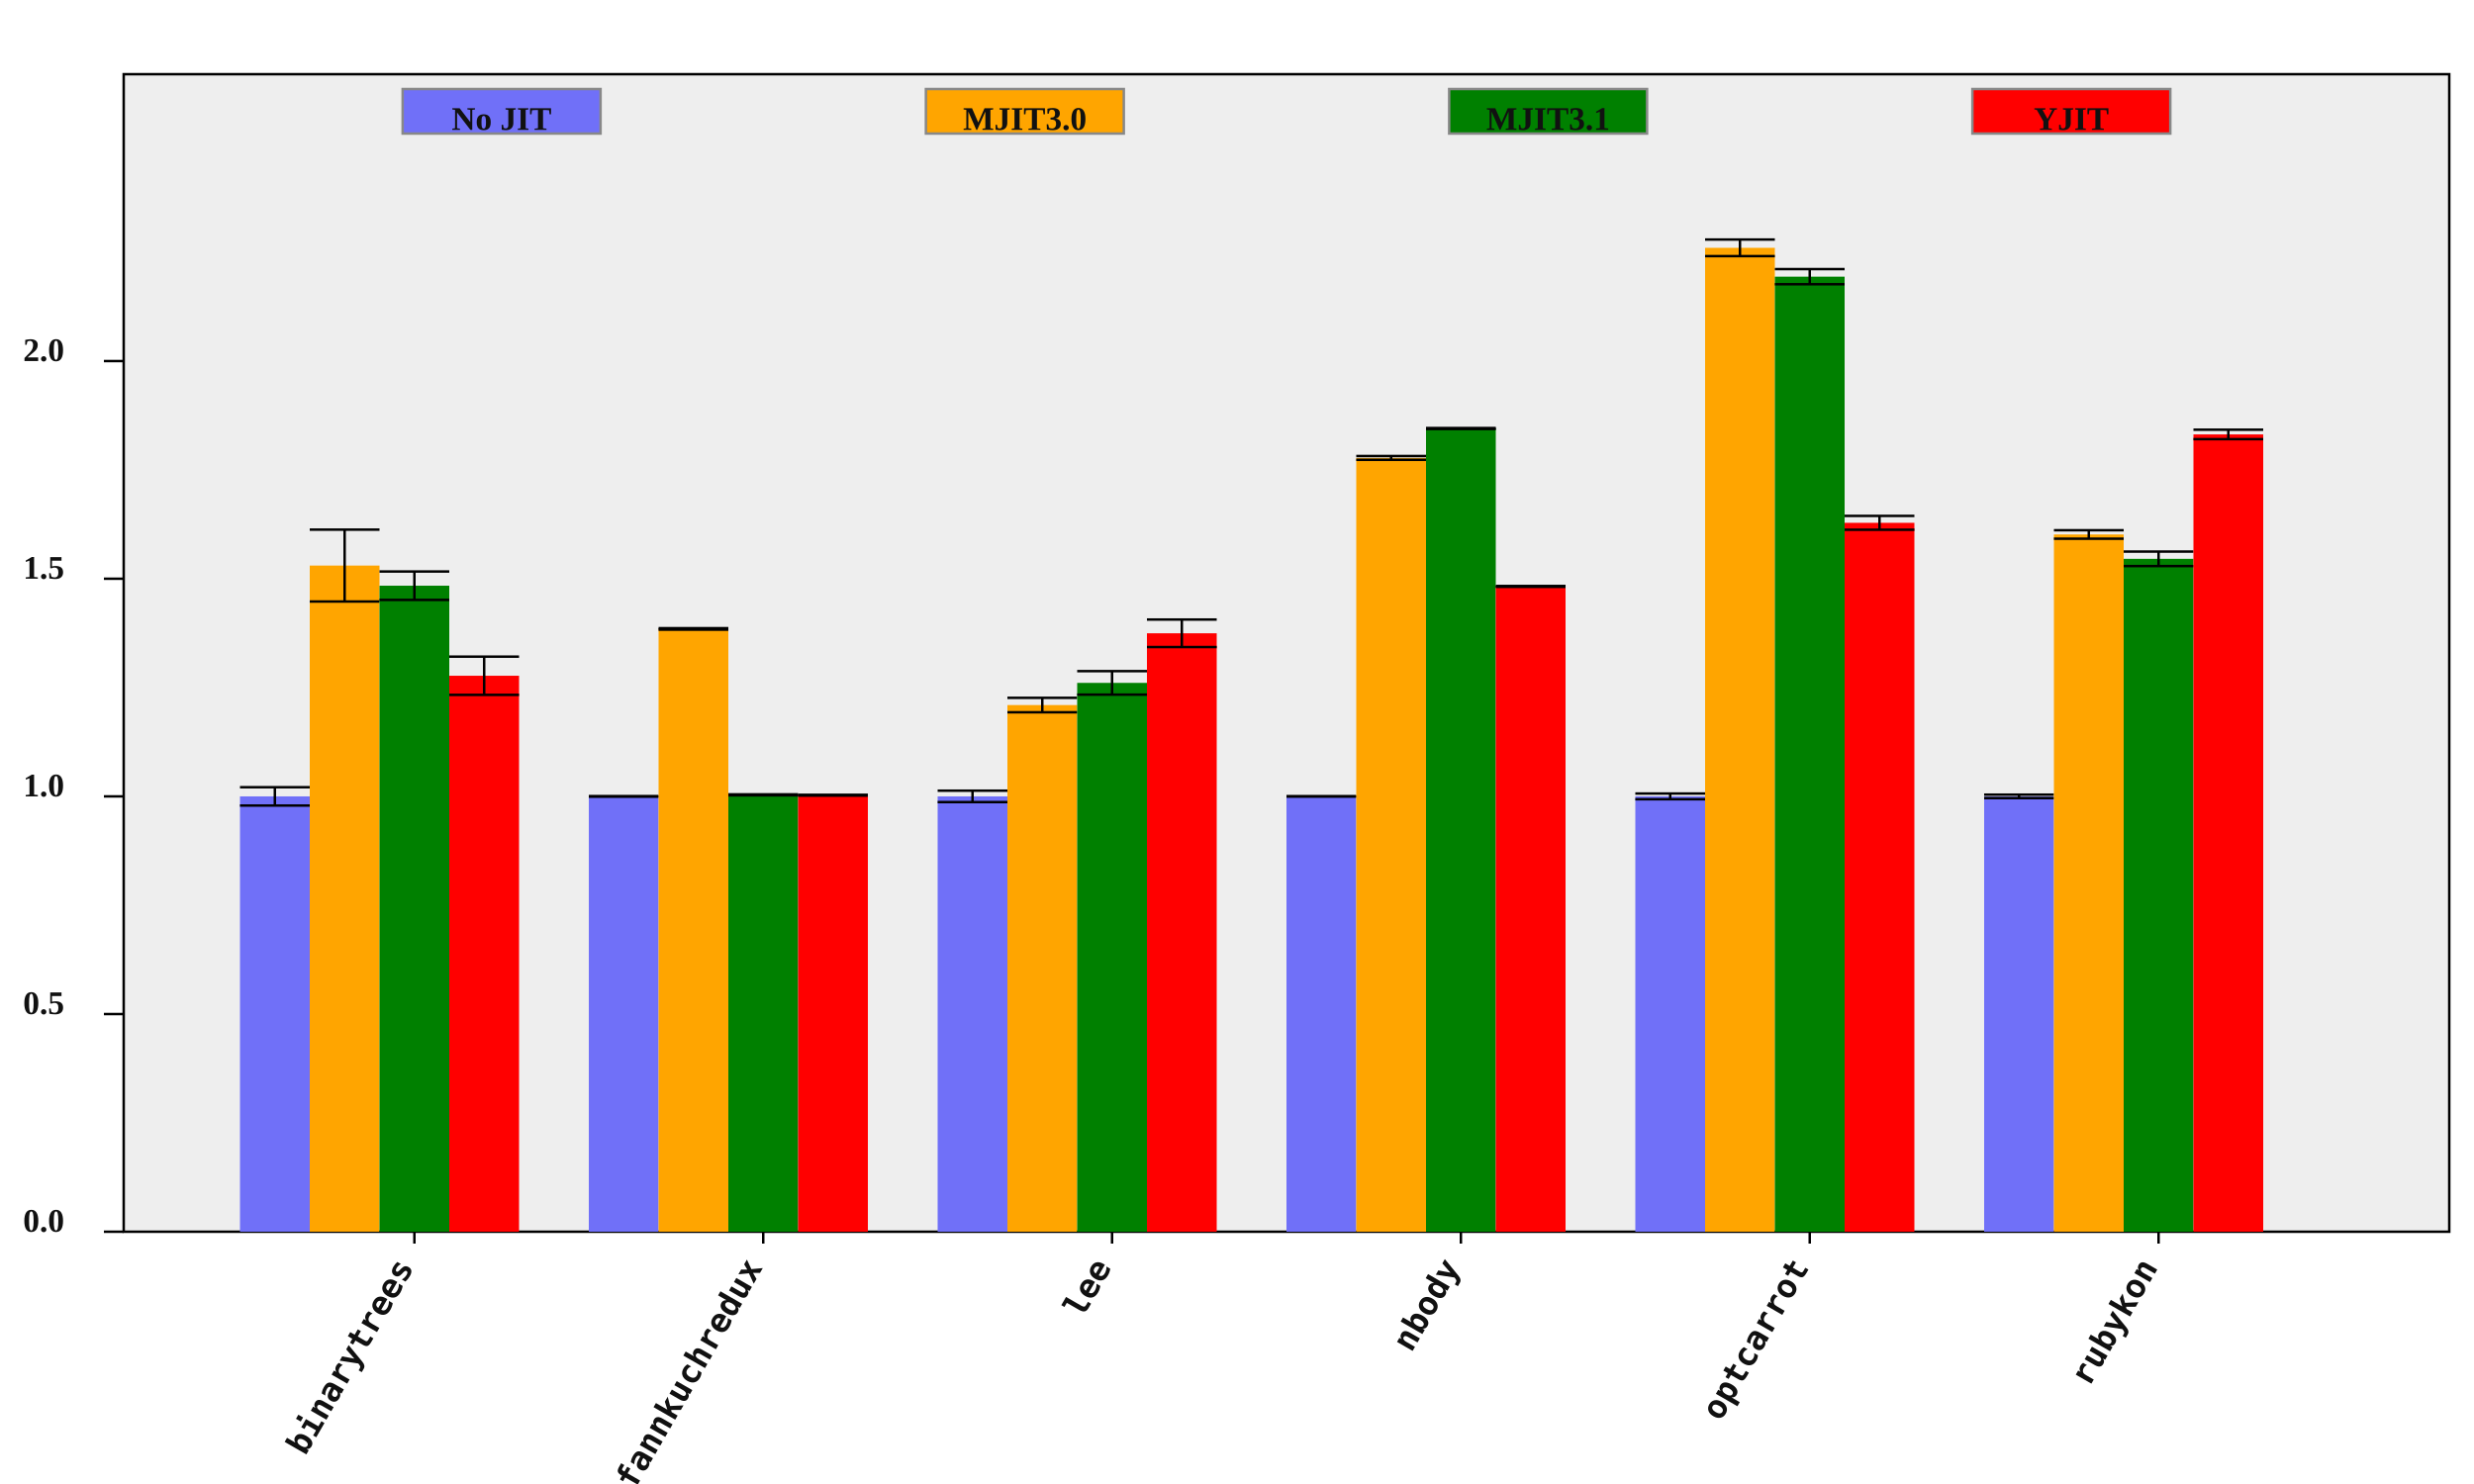
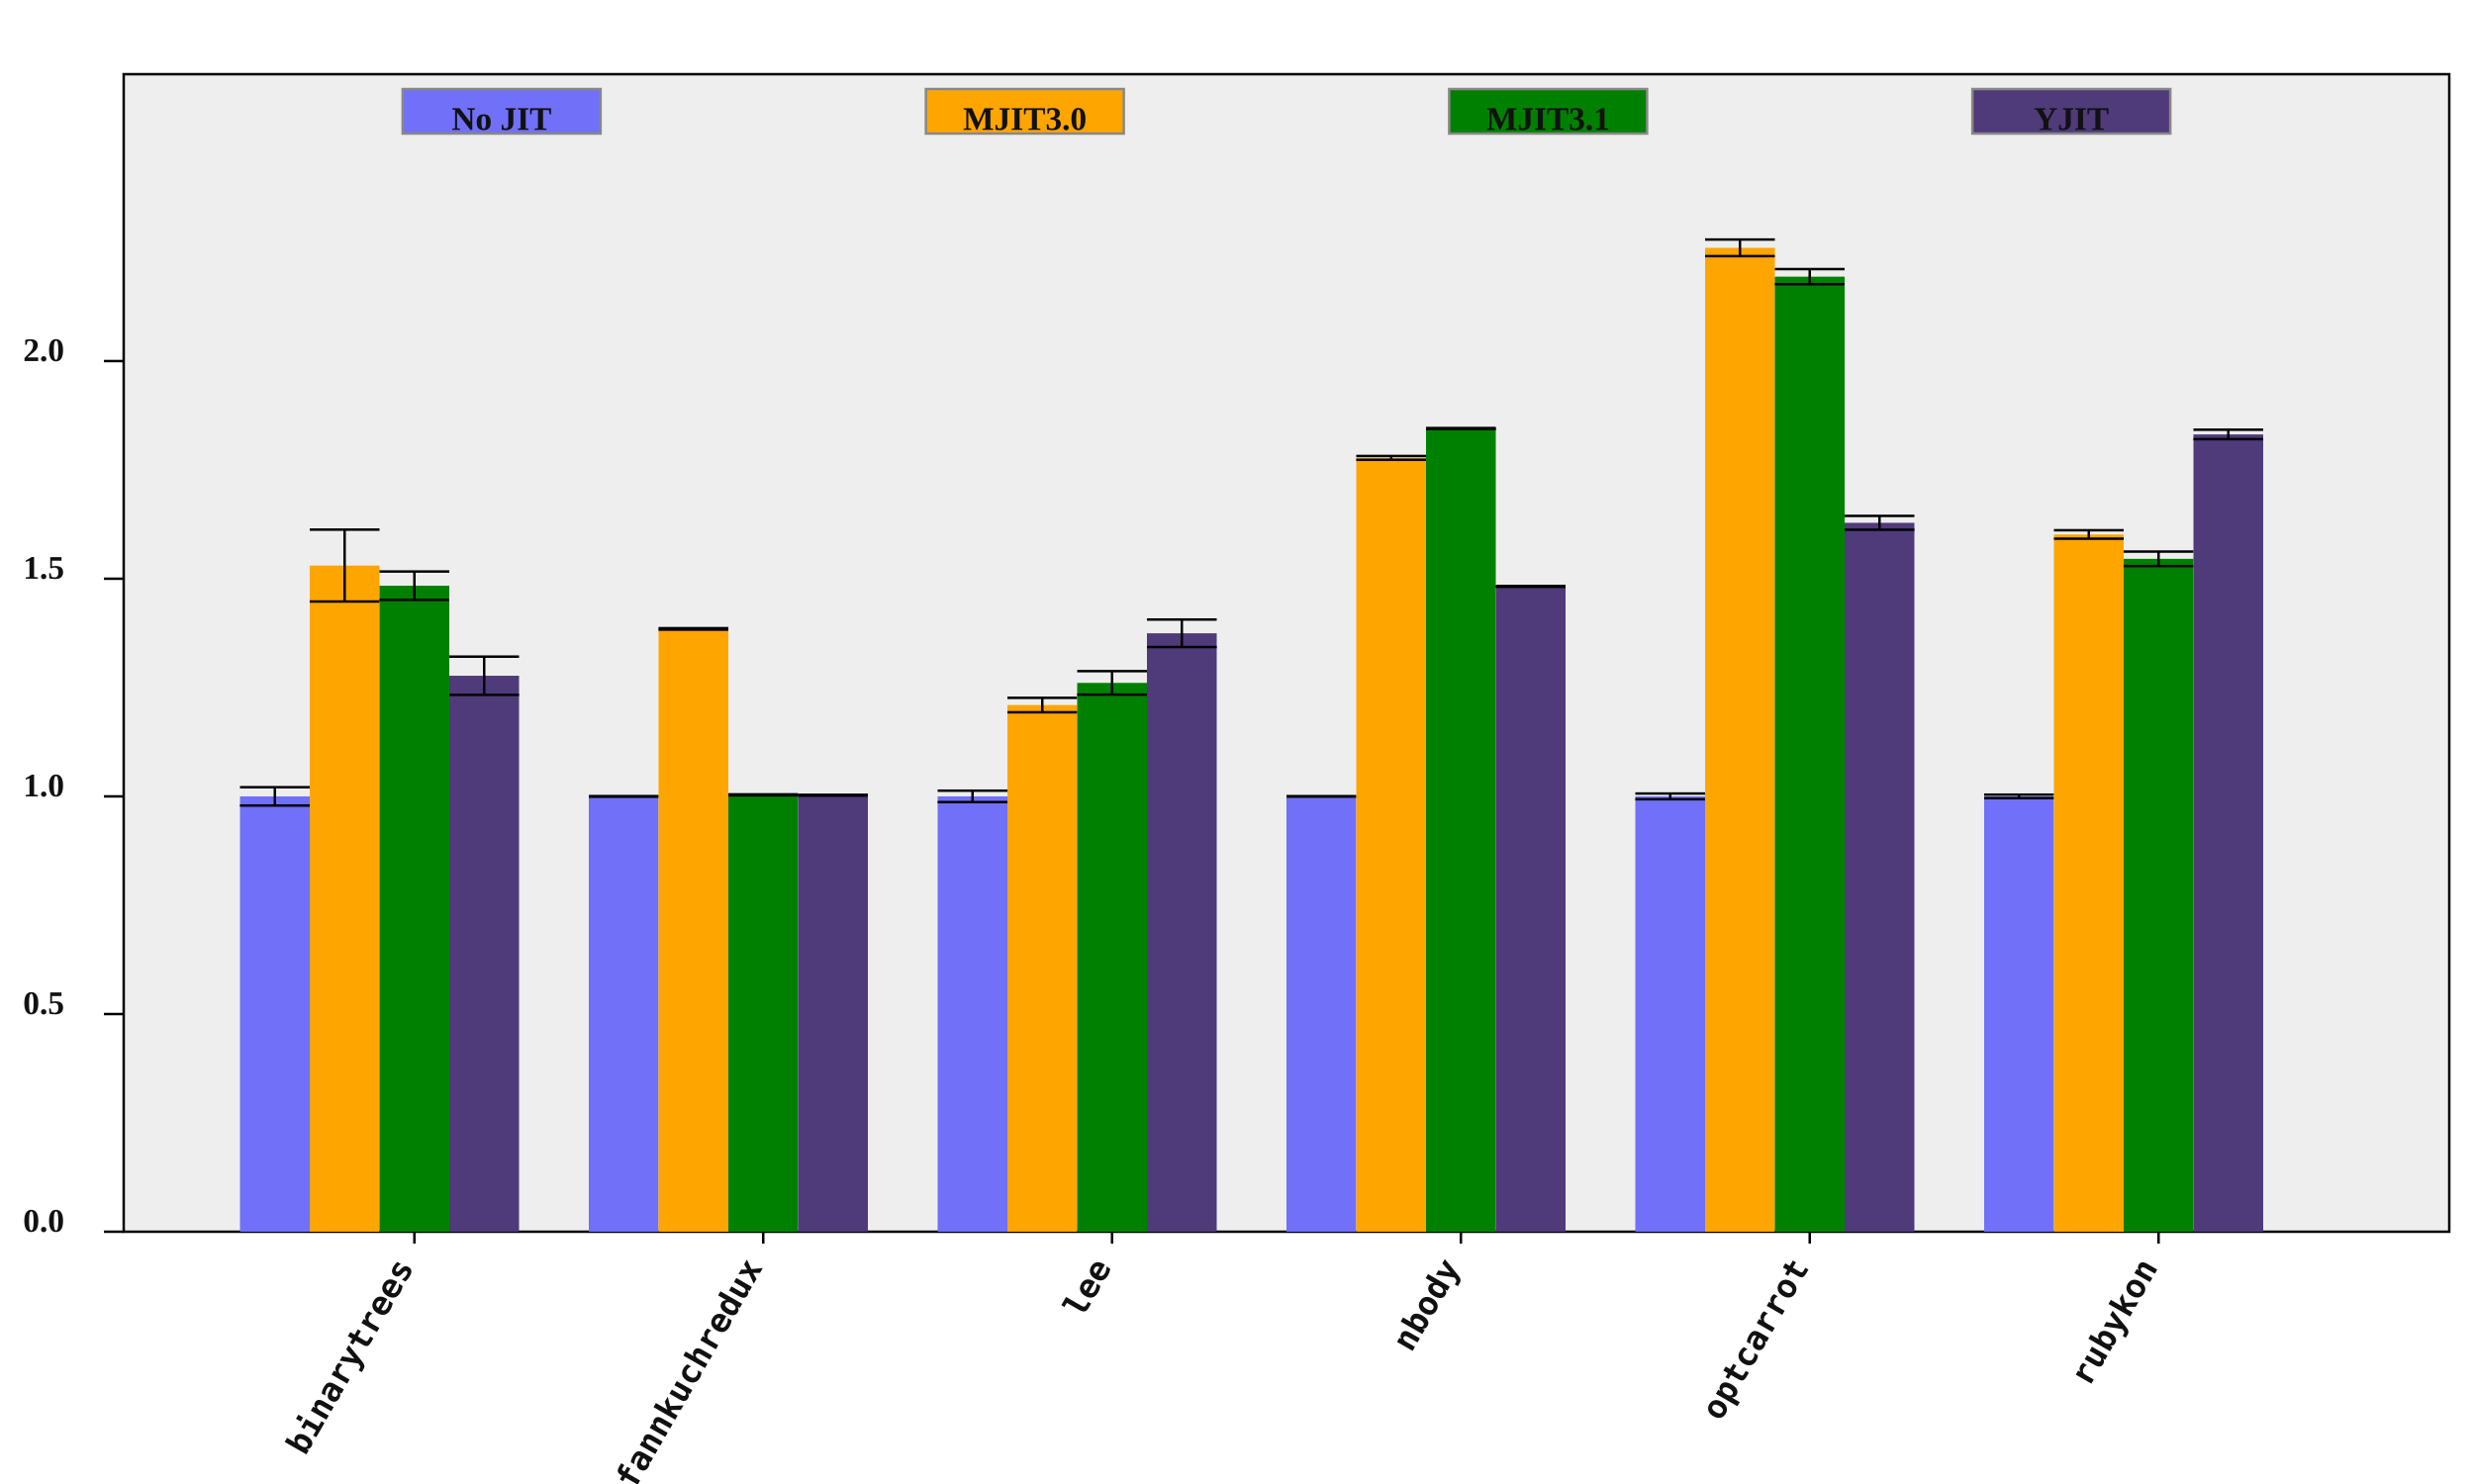
<svg xmlns="http://www.w3.org/2000/svg" viewBox="0 0 1000 600" width="100%" height="100%">
  <rect x="50.0" y="30.0" width="940.0" height="468" stroke="#000" fill="#EEE" />
  <line x1="42.0" y1="498" x2="50.0" y2="498" stroke="#000" />
  <text x="26" y="498" text-anchor="end" font-weight="bold" font-size="small" fill="#111">
0.0
</text>
  <line x1="42.0" y1="409.995" x2="50.0" y2="409.995" stroke="#000" />
  <text x="26" y="409.995" text-anchor="end" font-weight="bold" font-size="small" fill="#111">
0.5
</text>
  <line x1="42.0" y1="321.99" x2="50.0" y2="321.99" stroke="#000" />
  <text x="26" y="321.99" text-anchor="end" font-weight="bold" font-size="small" fill="#111">
1.0
</text>
  <line x1="42.0" y1="233.985" x2="50.0" y2="233.985" stroke="#000" />
  <text x="26" y="233.985" text-anchor="end" font-weight="bold" font-size="small" fill="#111">
1.5
</text>
  <line x1="42.0" y1="145.979" x2="50.0" y2="145.979" stroke="#000" />
  <text x="26" y="145.979" text-anchor="end" font-weight="bold" font-size="small" fill="#111">
2.0
</text>
  <rect x="162.75" y="36" width="80.0" height="18.0" fill="#7070f8" stroke="#888" />
  <text x="202.75" y="52.5" font-size="small" text-anchor="middle" font-weight="bold" fill="#111">
No JIT
</text>
  <rect x="374.25" y="36" width="80.0" height="18.0" fill="orange" stroke="#888" />
  <text x="414.25" y="52.5" font-size="small" text-anchor="middle" font-weight="bold" fill="#111">
MJIT3.0
</text>
  <rect x="585.75" y="36" width="80.0" height="18.0" fill="green" stroke="#888" />
  <text x="625.75" y="52.5" font-size="small" text-anchor="middle" font-weight="bold" fill="#111">
MJIT3.1
</text>
-   <rect x="797.25" y="36" width="80.0" height="18.0" fill="red" stroke="#888" />
+   <rect x="797.25" y="36" width="80.0" height="18.0" fill="#4F3A7A" stroke="#888" />
  <text x="837.25" y="52.5" font-size="small" text-anchor="middle" font-weight="bold" fill="#111">
YJIT
</text>
  <rect x="97.0" y="321.99" width="28.2" height="176.01" fill="#7070f8" data-tooltip="1.00x No-JIT time (No JIT)" />
  <line x1="97.0" y1="318.285" x2="125.2" y2="318.285" stroke="#000" />
  <line x1="97.0" y1="325.695" x2="125.2" y2="325.695" stroke="#000" />
  <line x1="111.1" y1="318.285" x2="111.1" y2="325.695" stroke="#000" />
  <rect x="125.2" y="228.668" width="28.2" height="269.332" fill="orange" data-tooltip="1.53x No-JIT time (MJIT3.0)" />
  <line x1="125.2" y1="214.134" x2="153.4" y2="214.134" stroke="#000" />
  <line x1="125.2" y1="243.203" x2="153.4" y2="243.203" stroke="#000" />
  <line x1="139.3" y1="214.134" x2="139.3" y2="243.203" stroke="#000" />
  <rect x="153.4" y="236.808" width="28.2" height="261.192" fill="green" data-tooltip="1.48x No-JIT time (MJIT3.1)" />
  <line x1="153.4" y1="231.066" x2="181.6" y2="231.066" stroke="#000" />
  <line x1="153.4" y1="242.55" x2="181.6" y2="242.55" stroke="#000" />
  <line x1="167.5" y1="231.066" x2="167.5" y2="242.55" stroke="#000" />
-   <rect x="181.6" y="273.215" width="28.2" height="224.785" fill="red" data-tooltip="1.28x No-JIT time (YJIT)" />
+   <rect x="181.6" y="273.215" width="28.2" height="224.785" fill="#4F3A7A" data-tooltip="1.28x No-JIT time (YJIT)" />
  <line x1="181.6" y1="265.486" x2="209.8" y2="265.486" stroke="#000" />
  <line x1="181.6" y1="280.944" x2="209.8" y2="280.944" stroke="#000" />
  <line x1="195.7" y1="265.486" x2="195.7" y2="280.944" stroke="#000" />
  <line x1="167.5" y1="498.0" x2="167.5" y2="502.8" stroke="#000" />
  <text x="167.5" y="512.4" fill="#111" font-size="small" font-family="monospace" font-weight="bold" text-anchor="end" transform="rotate(-60, 167.5, 512.4)">
binarytrees
</text>
  <rect x="238.0" y="321.99" width="28.2" height="176.01" fill="#7070f8" data-tooltip="1.00x No-JIT time (No JIT)" />
  <line x1="238.0" y1="321.871" x2="266.2" y2="321.871" stroke="#000" />
  <line x1="238.0" y1="322.109" x2="266.2" y2="322.109" stroke="#000" />
  <line x1="252.1" y1="321.871" x2="252.1" y2="322.109" stroke="#000" />
  <rect x="266.2" y="254.281" width="28.2" height="243.719" fill="orange" data-tooltip="1.38x No-JIT time (MJIT3.0)" />
  <line x1="266.2" y1="253.982" x2="294.4" y2="253.982" stroke="#000" />
  <line x1="266.2" y1="254.579" x2="294.4" y2="254.579" stroke="#000" />
  <line x1="280.3" y1="253.982" x2="280.3" y2="254.579" stroke="#000" />
  <rect x="294.4" y="321.369" width="28.2" height="176.631" fill="green" data-tooltip="1.00x No-JIT time (MJIT3.1)" />
  <line x1="294.4" y1="321.167" x2="322.6" y2="321.167" stroke="#000" />
  <line x1="294.4" y1="321.572" x2="322.6" y2="321.572" stroke="#000" />
  <line x1="308.5" y1="321.167" x2="308.5" y2="321.572" stroke="#000" />
-   <rect x="322.6" y="321.511" width="28.2" height="176.489" fill="red" data-tooltip="1.00x No-JIT time (YJIT)" />
+   <rect x="322.6" y="321.511" width="28.2" height="176.489" fill="#4F3A7A" data-tooltip="1.00x No-JIT time (YJIT)" />
  <line x1="322.6" y1="321.345" x2="350.8" y2="321.345" stroke="#000" />
  <line x1="322.6" y1="321.678" x2="350.8" y2="321.678" stroke="#000" />
  <line x1="336.7" y1="321.345" x2="336.7" y2="321.678" stroke="#000" />
  <line x1="308.5" y1="498.0" x2="308.5" y2="502.8" stroke="#000" />
  <text x="308.5" y="512.4" fill="#111" font-size="small" font-family="monospace" font-weight="bold" text-anchor="end" transform="rotate(-60, 308.5, 512.4)">
fannkuchredux
</text>
  <rect x="379.0" y="321.99" width="28.2" height="176.01" fill="#7070f8" data-tooltip="1.00x No-JIT time (No JIT)" />
  <line x1="379.0" y1="319.683" x2="407.2" y2="319.683" stroke="#000" />
  <line x1="379.0" y1="324.297" x2="407.2" y2="324.297" stroke="#000" />
  <line x1="393.1" y1="319.683" x2="393.1" y2="324.297" stroke="#000" />
  <rect x="407.2" y="285.064" width="28.2" height="212.936" fill="orange" data-tooltip="1.21x No-JIT time (MJIT3.0)" />
  <line x1="407.2" y1="282.142" x2="435.4" y2="282.142" stroke="#000" />
  <line x1="407.2" y1="287.986" x2="435.4" y2="287.986" stroke="#000" />
  <line x1="421.3" y1="282.142" x2="421.3" y2="287.986" stroke="#000" />
  <rect x="435.4" y="276.099" width="28.2" height="221.901" fill="green" data-tooltip="1.26x No-JIT time (MJIT3.1)" />
  <line x1="435.4" y1="271.348" x2="463.6" y2="271.348" stroke="#000" />
  <line x1="435.4" y1="280.85" x2="463.6" y2="280.85" stroke="#000" />
  <line x1="449.5" y1="271.348" x2="449.5" y2="280.85" stroke="#000" />
-   <rect x="463.6" y="256.049" width="28.2" height="241.951" fill="red" data-tooltip="1.37x No-JIT time (YJIT)" />
+   <rect x="463.6" y="256.049" width="28.2" height="241.951" fill="#4F3A7A" data-tooltip="1.37x No-JIT time (YJIT)" />
  <line x1="463.6" y1="250.487" x2="491.8" y2="250.487" stroke="#000" />
  <line x1="463.6" y1="261.612" x2="491.8" y2="261.612" stroke="#000" />
  <line x1="477.7" y1="250.487" x2="477.7" y2="261.612" stroke="#000" />
  <line x1="449.5" y1="498.0" x2="449.5" y2="502.8" stroke="#000" />
  <text x="449.5" y="512.4" fill="#111" font-size="small" font-family="monospace" font-weight="bold" text-anchor="end" transform="rotate(-60, 449.5, 512.4)">
lee
</text>
  <rect x="520" y="321.99" width="28.2" height="176.01" fill="#7070f8" data-tooltip="1.00x No-JIT time (No JIT)" />
  <line x1="520" y1="321.902" x2="548.2" y2="321.902" stroke="#000" />
  <line x1="520" y1="322.077" x2="548.2" y2="322.077" stroke="#000" />
  <line x1="534.1" y1="321.902" x2="534.1" y2="322.077" stroke="#000" />
  <rect x="548.2" y="185.143" width="28.2" height="312.857" fill="orange" data-tooltip="1.78x No-JIT time (MJIT3.0)" />
  <line x1="548.2" y1="184.372" x2="576.4" y2="184.372" stroke="#000" />
  <line x1="548.2" y1="185.914" x2="576.4" y2="185.914" stroke="#000" />
  <line x1="562.3" y1="184.372" x2="562.3" y2="185.914" stroke="#000" />
  <rect x="576.4" y="173.258" width="28.2" height="324.742" fill="green" data-tooltip="1.85x No-JIT time (MJIT3.1)" />
  <line x1="576.4" y1="173.057" x2="604.6" y2="173.057" stroke="#000" />
  <line x1="576.4" y1="173.458" x2="604.6" y2="173.458" stroke="#000" />
  <line x1="590.5" y1="173.057" x2="590.5" y2="173.458" stroke="#000" />
-   <rect x="604.6" y="237.092" width="28.2" height="260.908" fill="red" data-tooltip="1.48x No-JIT time (YJIT)" />
+   <rect x="604.6" y="237.092" width="28.2" height="260.908" fill="#4F3A7A" data-tooltip="1.48x No-JIT time (YJIT)" />
  <line x1="604.6" y1="236.917" x2="632.8" y2="236.917" stroke="#000" />
  <line x1="604.6" y1="237.268" x2="632.8" y2="237.268" stroke="#000" />
  <line x1="618.7" y1="236.917" x2="618.7" y2="237.268" stroke="#000" />
  <line x1="590.5" y1="498.0" x2="590.5" y2="502.8" stroke="#000" />
  <text x="590.5" y="512.4" fill="#111" font-size="small" font-family="monospace" font-weight="bold" text-anchor="end" transform="rotate(-60, 590.5, 512.4)">
nbody
</text>
  <rect x="661" y="321.99" width="28.2" height="176.01" fill="#7070f8" data-tooltip="1.00x No-JIT time (No JIT)" />
  <line x1="661" y1="320.831" x2="689.2" y2="320.831" stroke="#000" />
  <line x1="661" y1="323.148" x2="689.2" y2="323.148" stroke="#000" />
  <line x1="675.1" y1="320.831" x2="675.1" y2="323.148" stroke="#000" />
  <rect x="689.2" y="100.2" width="28.2" height="397.8" fill="orange" data-tooltip="2.26x No-JIT time (MJIT3.0)" />
  <line x1="689.2" y1="96.847" x2="717.4" y2="96.847" stroke="#000" />
  <line x1="689.2" y1="103.553" x2="717.4" y2="103.553" stroke="#000" />
  <line x1="703.3" y1="96.847" x2="703.3" y2="103.553" stroke="#000" />
  <rect x="717.4" y="111.859" width="28.2" height="386.141" fill="green" data-tooltip="2.19x No-JIT time (MJIT3.1)" />
  <line x1="717.4" y1="108.799" x2="745.6" y2="108.799" stroke="#000" />
  <line x1="717.4" y1="114.92" x2="745.6" y2="114.92" stroke="#000" />
  <line x1="731.5" y1="108.799" x2="731.5" y2="114.92" stroke="#000" />
-   <rect x="745.6" y="211.384" width="28.2" height="286.616" fill="red" data-tooltip="1.63x No-JIT time (YJIT)" />
+   <rect x="745.6" y="211.384" width="28.2" height="286.616" fill="#4F3A7A" data-tooltip="1.63x No-JIT time (YJIT)" />
  <line x1="745.6" y1="208.585" x2="773.8" y2="208.585" stroke="#000" />
  <line x1="745.6" y1="214.183" x2="773.8" y2="214.183" stroke="#000" />
  <line x1="759.7" y1="208.585" x2="759.7" y2="214.183" stroke="#000" />
  <line x1="731.5" y1="498.0" x2="731.5" y2="502.8" stroke="#000" />
  <text x="731.5" y="512.4" fill="#111" font-size="small" font-family="monospace" font-weight="bold" text-anchor="end" transform="rotate(-60, 731.5, 512.4)">
optcarrot
</text>
  <rect x="802" y="321.99" width="28.2" height="176.01" fill="#7070f8" data-tooltip="1.00x No-JIT time (No JIT)" />
  <line x1="802" y1="321.287" x2="830.2" y2="321.287" stroke="#000" />
  <line x1="802" y1="322.692" x2="830.2" y2="322.692" stroke="#000" />
  <line x1="816.1" y1="321.287" x2="816.1" y2="322.692" stroke="#000" />
  <rect x="830.2" y="216.094" width="28.2" height="281.906" fill="orange" data-tooltip="1.60x No-JIT time (MJIT3.0)" />
  <line x1="830.2" y1="214.383" x2="858.4" y2="214.383" stroke="#000" />
  <line x1="830.2" y1="217.805" x2="858.4" y2="217.805" stroke="#000" />
  <line x1="844.3" y1="214.383" x2="844.3" y2="217.805" stroke="#000" />
  <rect x="858.4" y="225.942" width="28.2" height="272.058" fill="green" data-tooltip="1.55x No-JIT time (MJIT3.1)" />
  <line x1="858.4" y1="223.01" x2="886.6" y2="223.01" stroke="#000" />
  <line x1="858.4" y1="228.874" x2="886.6" y2="228.874" stroke="#000" />
  <line x1="872.5" y1="223.01" x2="872.5" y2="228.874" stroke="#000" />
-   <rect x="886.6" y="175.646" width="28.2" height="322.354" fill="red" data-tooltip="1.83x No-JIT time (YJIT)" />
+   <rect x="886.6" y="175.646" width="28.2" height="322.354" fill="#4F3A7A" data-tooltip="1.83x No-JIT time (YJIT)" />
  <line x1="886.6" y1="173.737" x2="914.8" y2="173.737" stroke="#000" />
  <line x1="886.6" y1="177.556" x2="914.8" y2="177.556" stroke="#000" />
  <line x1="900.7" y1="173.737" x2="900.7" y2="177.556" stroke="#000" />
  <line x1="872.5" y1="498.0" x2="872.5" y2="502.8" stroke="#000" />
  <text x="872.5" y="512.4" fill="#111" font-size="small" font-family="monospace" font-weight="bold" text-anchor="end" transform="rotate(-60, 872.5, 512.4)">
rubykon
</text>
</svg>
